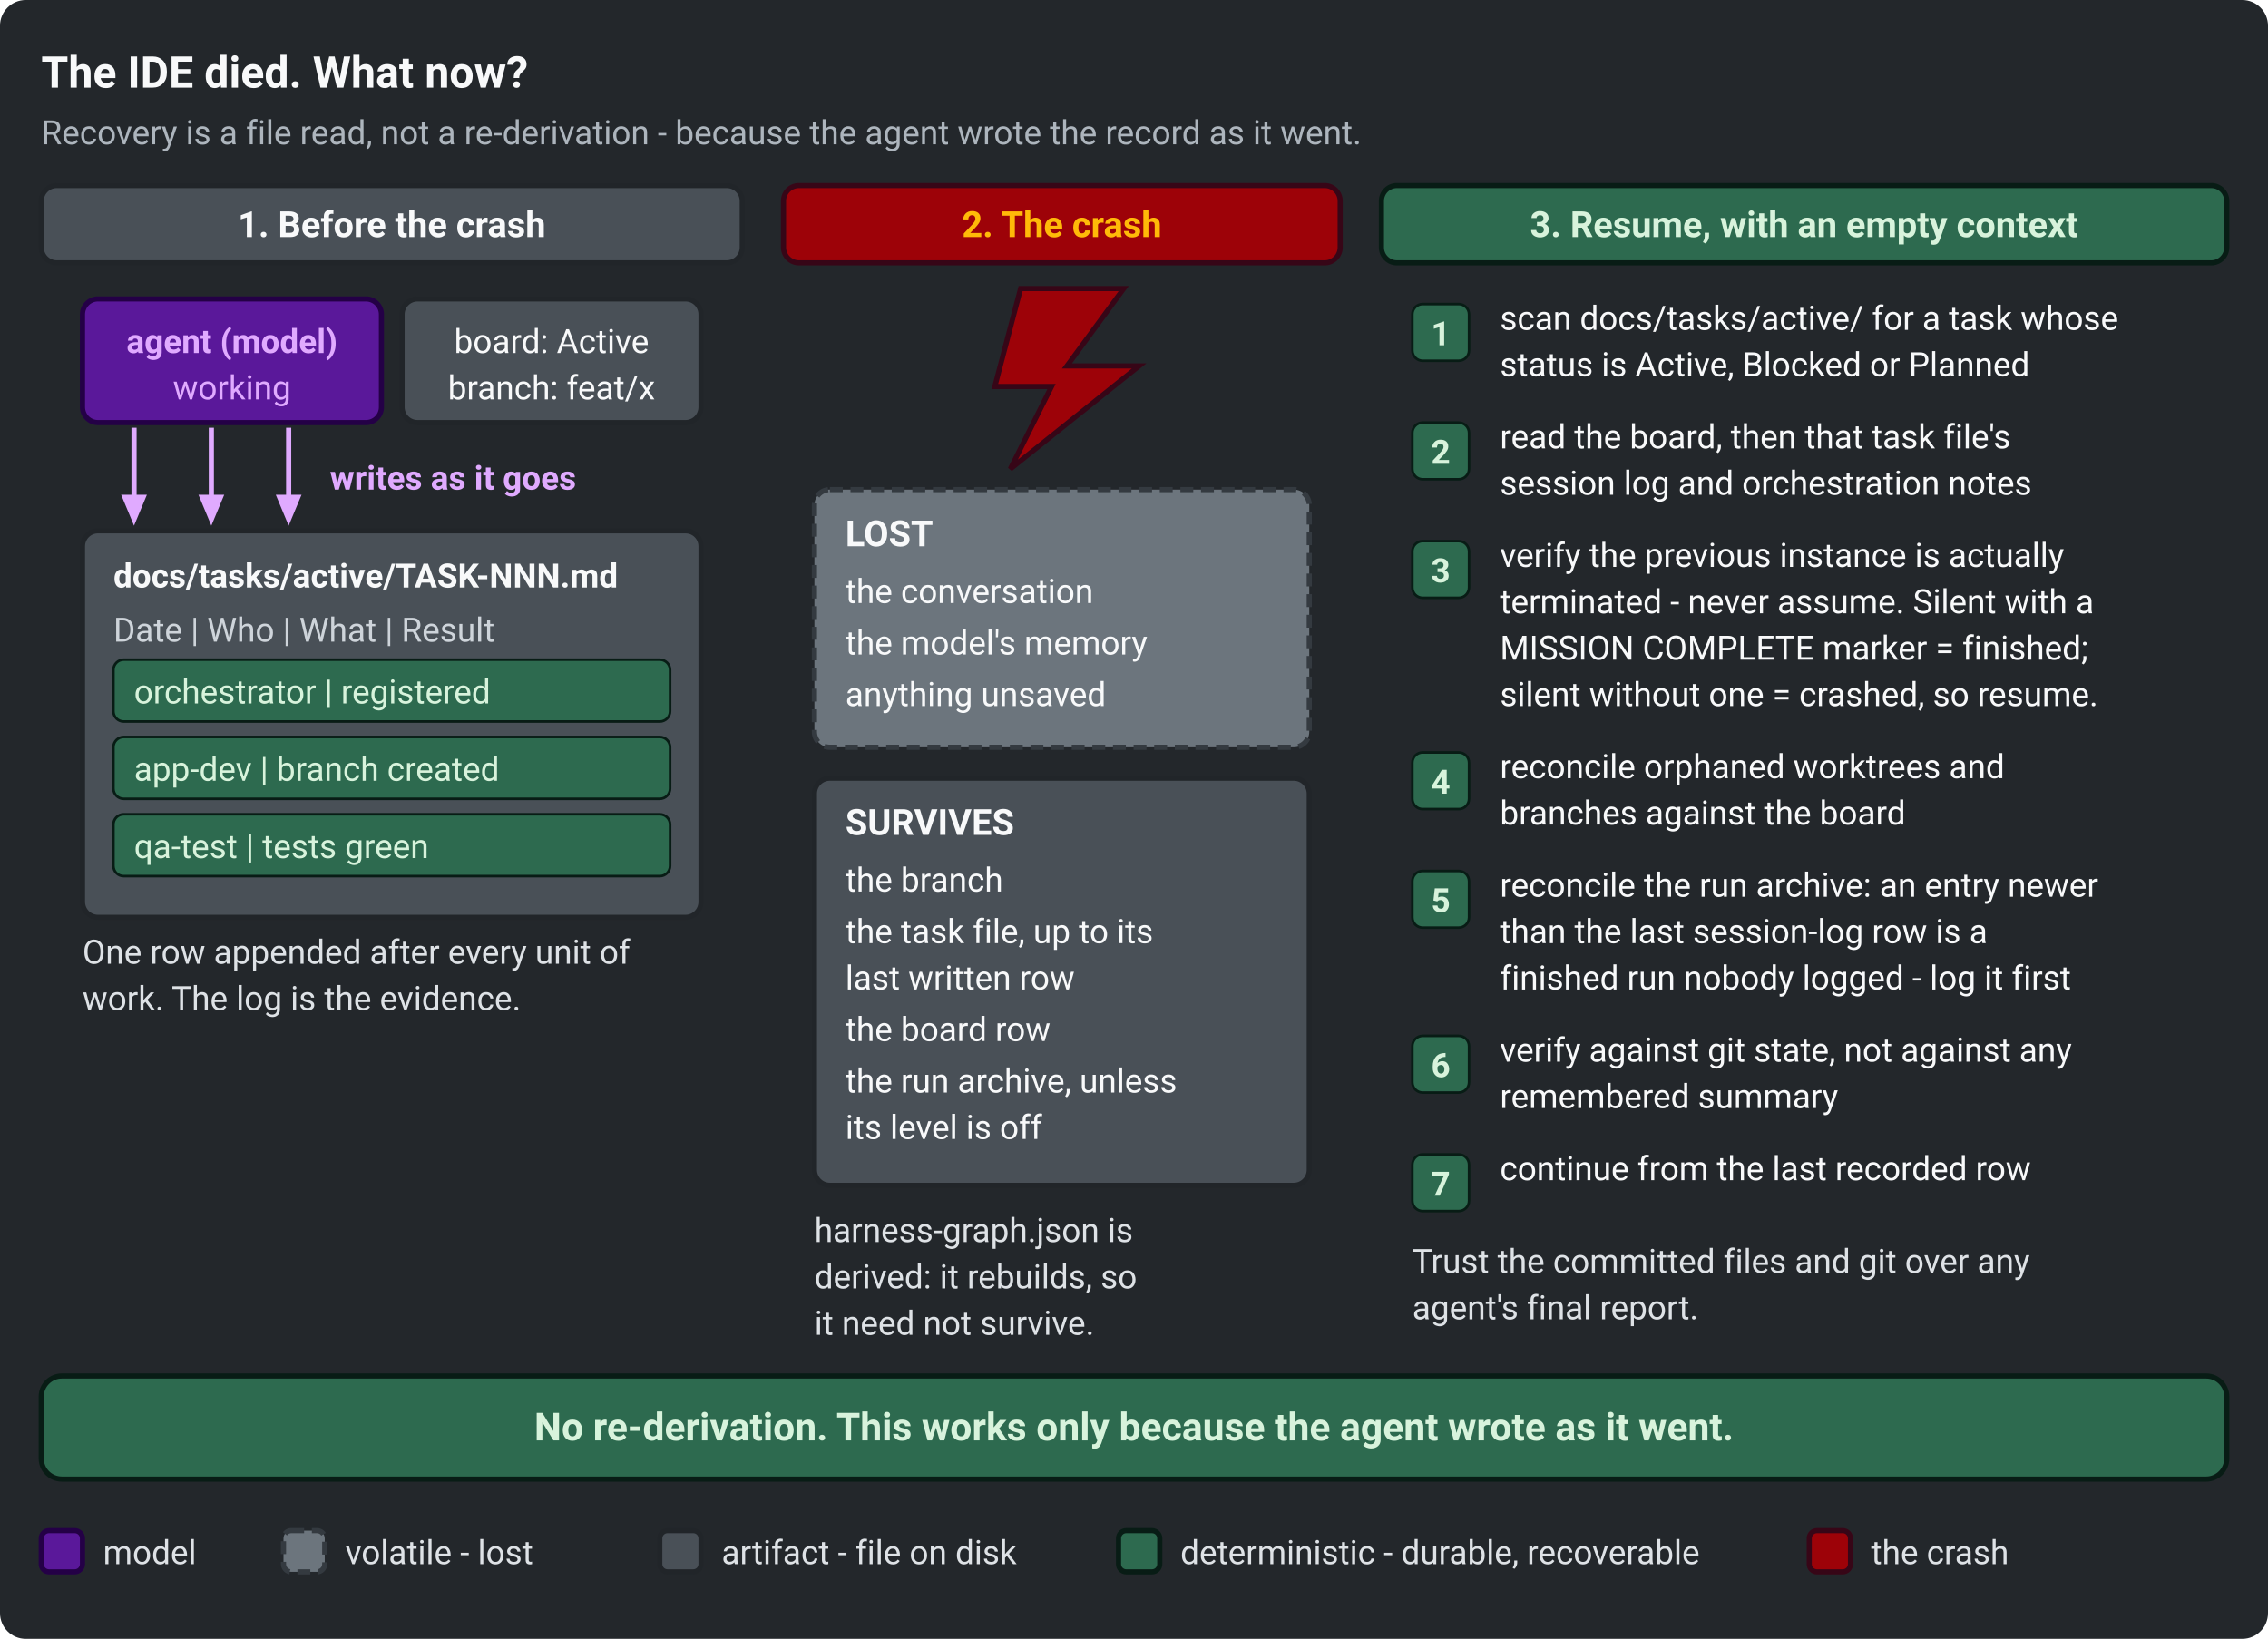
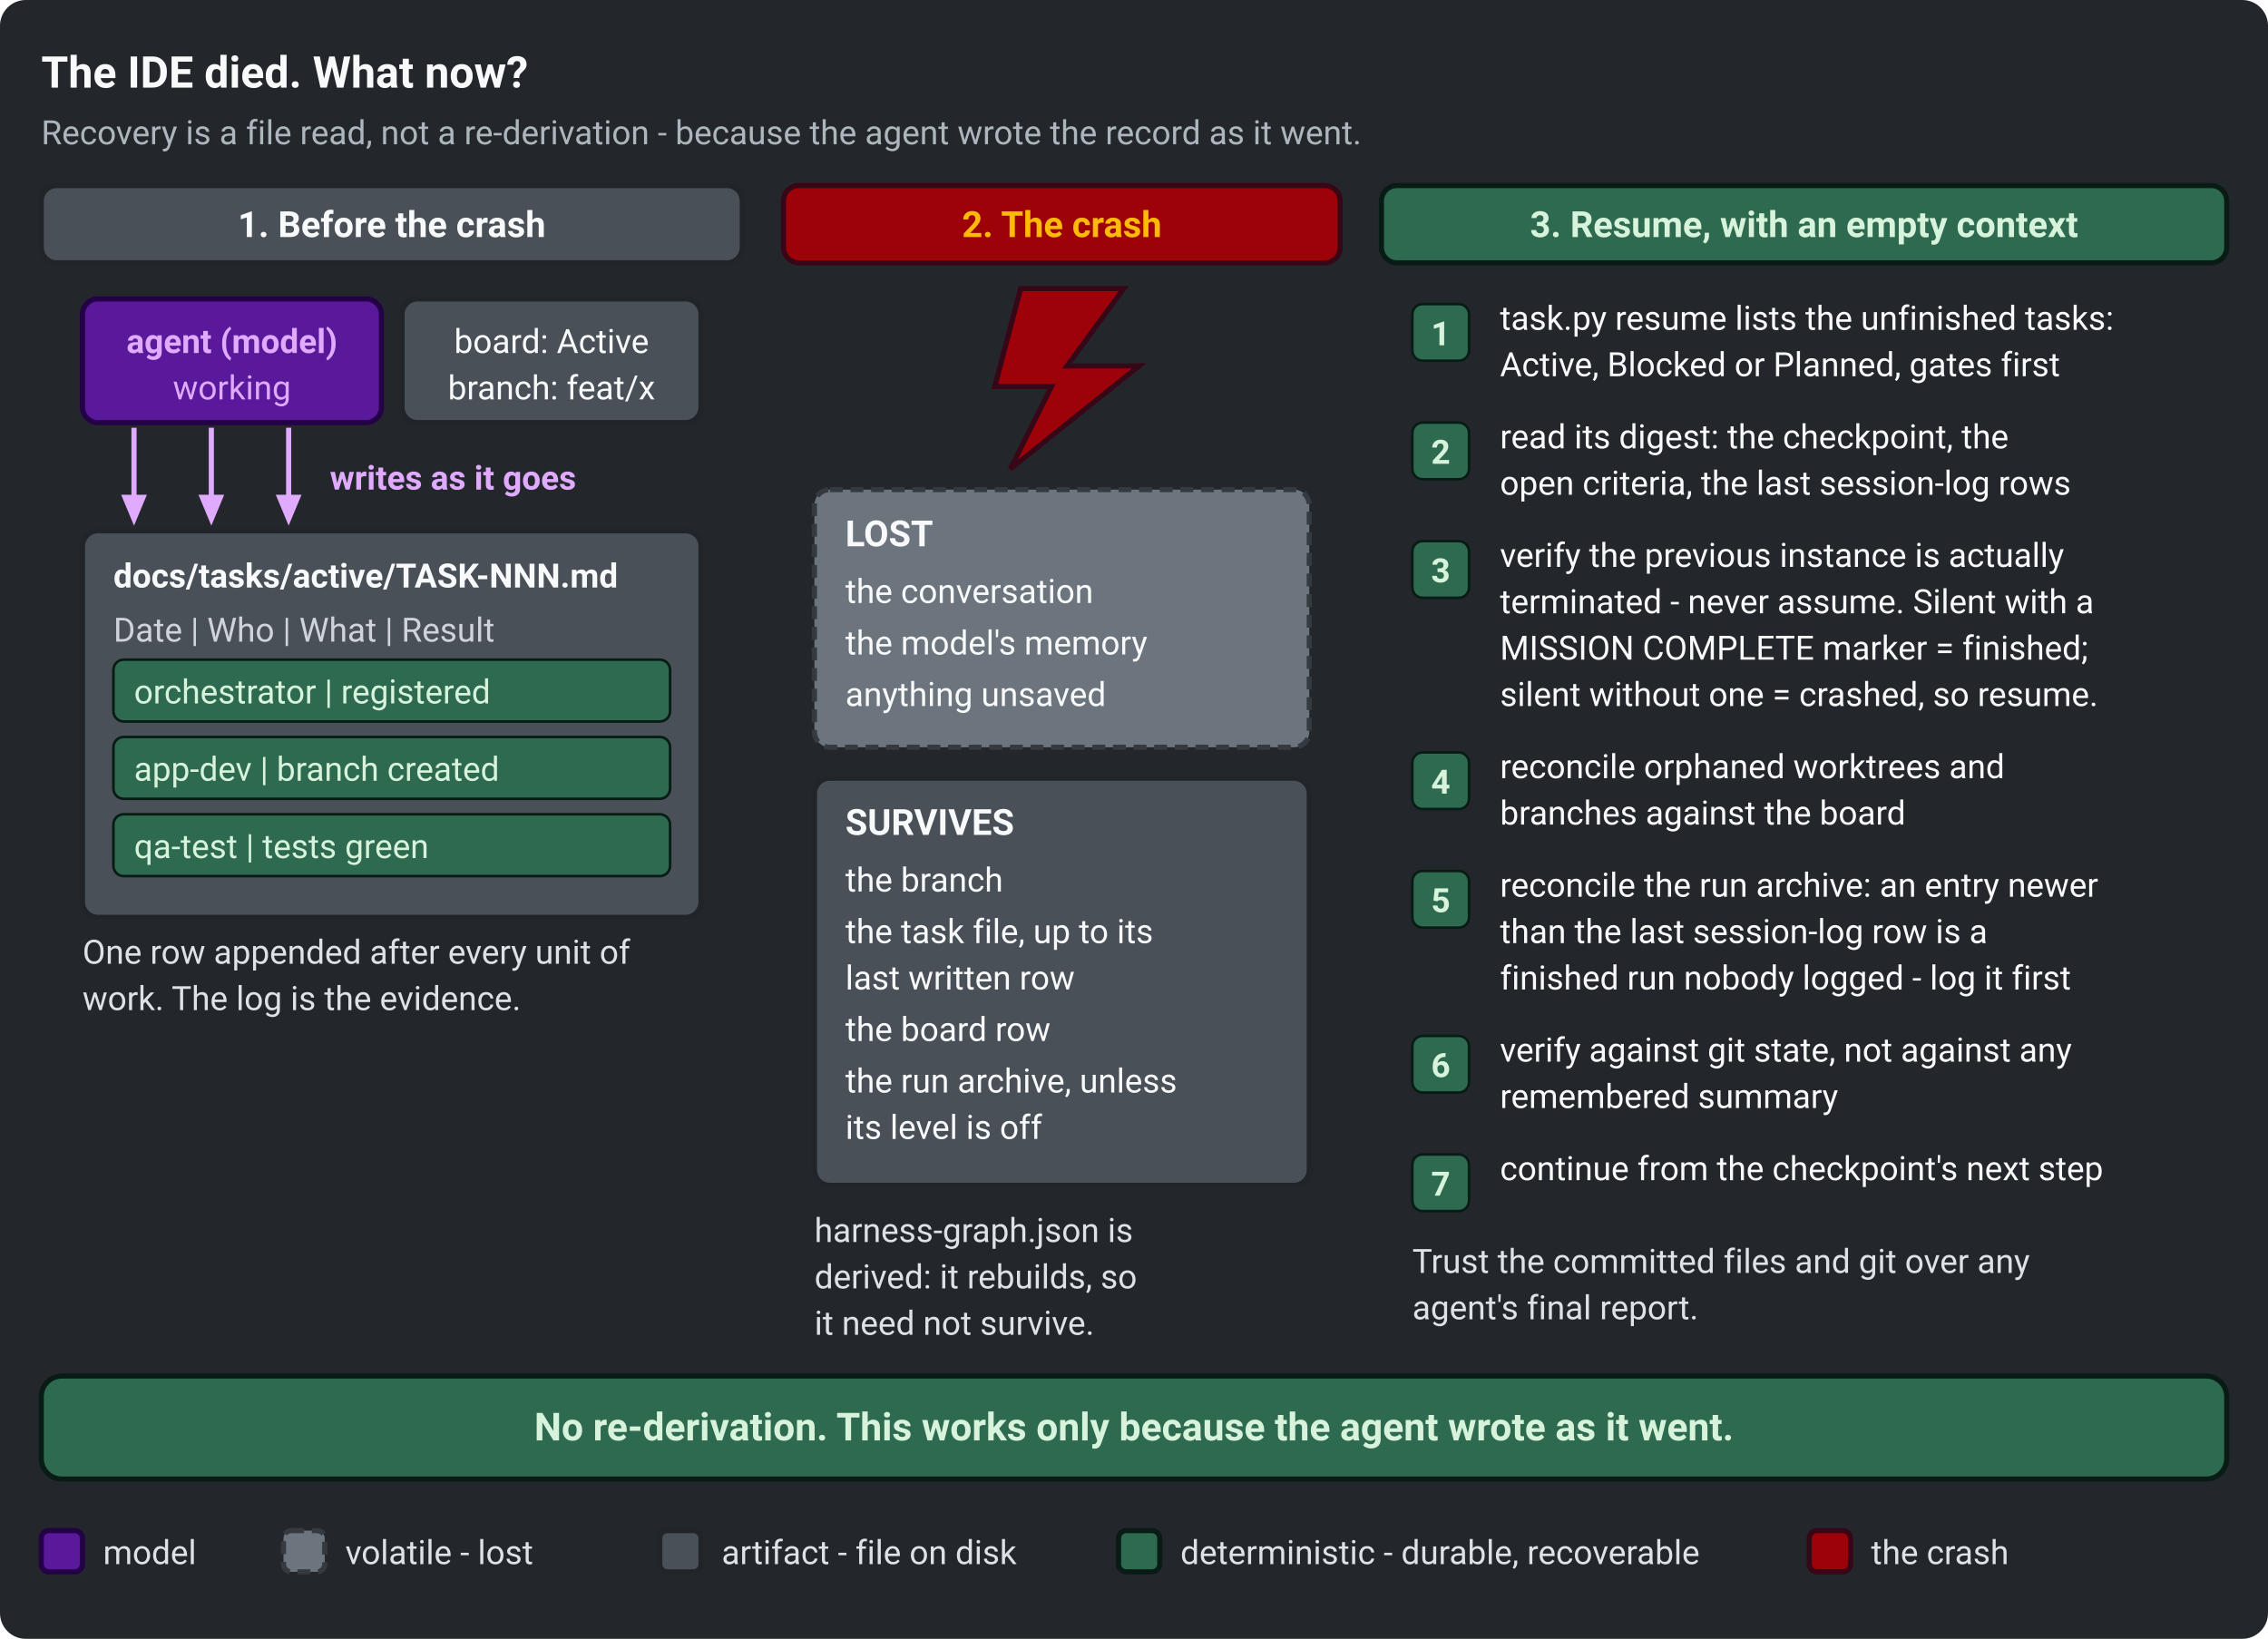
<svg xmlns="http://www.w3.org/2000/svg" width="880" height="636" viewBox="0 0 880 636" role="img" aria-labelledby="cr-title cr-desc" font-family="ui-sans-serif, system-ui, -apple-system, Segoe UI, Roboto, sans-serif">
  <rect x="0" y="0" width="880" height="636" rx="10" fill="#23272B" />
  <text x="16" y="34" font-size="17" font-weight="700" fill="#F8F9FA">The IDE died. What now?</text>
  <text x="16" y="56" font-size="13" fill="#ADB5BD">Recovery is a file read, not a re-derivation - because the agent wrote the record as it went.</text>
  <rect x="16" y="72" width="272" height="30" rx="6" fill="#495057" stroke="#212529" stroke-width="2" />
  <text x="152" y="92" font-size="14" font-weight="700" fill="#F8F9FA" text-anchor="middle">1. Before the crash</text>
  <rect x="32" y="116" width="116" height="48" rx="6" fill="#5A189A" stroke="#240046" stroke-width="2" />
  <text x="90" y="137" font-size="13" font-weight="700" fill="#E0AAFF" text-anchor="middle">agent (model)</text>
  <text x="90" y="155" font-size="13" fill="#E0AAFF" text-anchor="middle">working</text>
  <rect x="156" y="116" width="116" height="48" rx="6" fill="#495057" stroke="#212529" stroke-width="2" />
  <text x="214" y="137" font-size="13" fill="#F8F9FA" text-anchor="middle">board: Active</text>
  <text x="214" y="155" font-size="13" fill="#F8F9FA" text-anchor="middle">branch: feat/x</text>
  <line x1="52" y1="166" x2="52" y2="196" stroke="#E0AAFF" stroke-width="2" />
  <polygon points="52,204 47,192 57,192" fill="#E0AAFF" />
  <line x1="82" y1="166" x2="82" y2="196" stroke="#E0AAFF" stroke-width="2" />
  <polygon points="82,204 77,192 87,192" fill="#E0AAFF" />
  <line x1="112" y1="166" x2="112" y2="196" stroke="#E0AAFF" stroke-width="2" />
  <polygon points="112,204 107,192 117,192" fill="#E0AAFF" />
  <text x="128" y="190" font-size="13" font-weight="700" fill="#E0AAFF">writes as it goes</text>
  <rect x="32" y="206" width="240" height="150" rx="6" fill="#495057" stroke="#212529" stroke-width="2" />
  <text x="44" y="228" font-size="13" font-weight="700" fill="#F8F9FA">docs/tasks/active/TASK-NNN.md</text>
  <text x="44" y="249" font-size="13" fill="#CED4DA">Date | Who | What | Result</text>
  <rect x="44" y="256" width="216" height="24" rx="4" fill="#2D6A4F" stroke="#081C15" stroke-width="1" />
  <text x="52" y="273" font-size="13" fill="#D8F3DC">orchestrator | registered</text>
  <rect x="44" y="286" width="216" height="24" rx="4" fill="#2D6A4F" stroke="#081C15" stroke-width="1" />
  <text x="52" y="303" font-size="13" fill="#D8F3DC">app-dev | branch created</text>
  <rect x="44" y="316" width="216" height="24" rx="4" fill="#2D6A4F" stroke="#081C15" stroke-width="1" />
  <text x="52" y="333" font-size="13" fill="#D8F3DC">qa-test | tests green</text>
  <text x="32" y="374" font-size="13" fill="#DEE2E6">One row appended after every unit of</text>
  <text x="32" y="392" font-size="13" fill="#DEE2E6">work. The log is the evidence.</text>
  <rect x="304" y="72" width="216" height="30" rx="6" fill="#9D0208" stroke="#370617" stroke-width="2" />
  <text x="412" y="92" font-size="14" font-weight="700" fill="#FFBA08" text-anchor="middle">2. The crash</text>
  <polygon points="396,112 436,112 414,142 442,142 392,182 408,150 386,150" fill="#9D0208" stroke="#370617" stroke-width="2" />
  <rect x="316" y="190" width="192" height="100" rx="6" fill="#6C757D" stroke="#343A40" stroke-width="2" stroke-dasharray="5 3" />
  <text x="328" y="212" font-size="14" font-weight="700" fill="#F8F9FA">LOST</text>
  <text x="328" y="234" font-size="13" fill="#F8F9FA">the conversation</text>
  <text x="328" y="254" font-size="13" fill="#F8F9FA">the model's memory</text>
  <text x="328" y="274" font-size="13" fill="#F8F9FA">anything unsaved</text>
  <rect x="316" y="302" width="192" height="158" rx="6" fill="#495057" stroke="#212529" stroke-width="2" />
  <text x="328" y="324" font-size="14" font-weight="700" fill="#F8F9FA">SURVIVES</text>
  <text x="328" y="346" font-size="13" fill="#F8F9FA">the branch</text>
  <text x="328" y="366" font-size="13" fill="#F8F9FA">the task file, up to its</text>
  <text x="328" y="384" font-size="13" fill="#F8F9FA">last written row</text>
  <text x="328" y="404" font-size="13" fill="#F8F9FA">the board row</text>
  <text x="328" y="424" font-size="13" fill="#F8F9FA">the run archive, unless</text>
  <text x="328" y="442" font-size="13" fill="#F8F9FA">its level is off</text>
  <text x="316" y="482" font-size="13" fill="#DEE2E6">harness-graph.json is</text>
  <text x="316" y="500" font-size="13" fill="#DEE2E6">derived: it rebuilds, so</text>
  <text x="316" y="518" font-size="13" fill="#DEE2E6">it need not survive.</text>
  <rect x="536" y="72" width="328" height="30" rx="6" fill="#2D6A4F" stroke="#081C15" stroke-width="2" />
  <text x="700" y="92" font-size="14" font-weight="700" fill="#D8F3DC" text-anchor="middle">3. Resume, with an empty context</text>
  <rect x="548" y="118" width="22" height="22" rx="4" fill="#2D6A4F" stroke="#081C15" stroke-width="1" />
  <text x="559" y="134" font-size="13" font-weight="700" fill="#D8F3DC" text-anchor="middle">1</text>
-   <text x="582" y="128" font-size="13" fill="#F8F9FA">scan docs/tasks/active/ for a task whose</text>
-   <text x="582" y="146" font-size="13" fill="#F8F9FA">status is Active, Blocked or Planned</text>
+   <text x="582" y="128" font-size="13" fill="#F8F9FA">task.py resume lists the unfinished tasks:</text>
+   <text x="582" y="146" font-size="13" fill="#F8F9FA">Active, Blocked or Planned, gates first</text>
  <rect x="548" y="164" width="22" height="22" rx="4" fill="#2D6A4F" stroke="#081C15" stroke-width="1" />
  <text x="559" y="180" font-size="13" font-weight="700" fill="#D8F3DC" text-anchor="middle">2</text>
-   <text x="582" y="174" font-size="13" fill="#F8F9FA">read the board, then that task file's</text>
-   <text x="582" y="192" font-size="13" fill="#F8F9FA">session log and orchestration notes</text>
+   <text x="582" y="174" font-size="13" fill="#F8F9FA">read its digest: the checkpoint, the</text>
+   <text x="582" y="192" font-size="13" fill="#F8F9FA">open criteria, the last session-log rows</text>
  <rect x="548" y="210" width="22" height="22" rx="4" fill="#2D6A4F" stroke="#081C15" stroke-width="1" />
  <text x="559" y="226" font-size="13" font-weight="700" fill="#D8F3DC" text-anchor="middle">3</text>
  <text x="582" y="220" font-size="13" fill="#F8F9FA">verify the previous instance is actually</text>
  <text x="582" y="238" font-size="13" fill="#F8F9FA">terminated - never assume. Silent with a</text>
  <text x="582" y="256" font-size="13" fill="#F8F9FA">MISSION COMPLETE marker = finished;</text>
  <text x="582" y="274" font-size="13" fill="#F8F9FA">silent without one = crashed, so resume.</text>
  <rect x="548" y="292" width="22" height="22" rx="4" fill="#2D6A4F" stroke="#081C15" stroke-width="1" />
  <text x="559" y="308" font-size="13" font-weight="700" fill="#D8F3DC" text-anchor="middle">4</text>
  <text x="582" y="302" font-size="13" fill="#F8F9FA">reconcile orphaned worktrees and</text>
  <text x="582" y="320" font-size="13" fill="#F8F9FA">branches against the board</text>
  <rect x="548" y="338" width="22" height="22" rx="4" fill="#2D6A4F" stroke="#081C15" stroke-width="1" />
  <text x="559" y="354" font-size="13" font-weight="700" fill="#D8F3DC" text-anchor="middle">5</text>
  <text x="582" y="348" font-size="13" fill="#F8F9FA">reconcile the run archive: an entry newer</text>
  <text x="582" y="366" font-size="13" fill="#F8F9FA">than the last session-log row is a</text>
  <text x="582" y="384" font-size="13" fill="#F8F9FA">finished run nobody logged - log it first</text>
  <rect x="548" y="402" width="22" height="22" rx="4" fill="#2D6A4F" stroke="#081C15" stroke-width="1" />
  <text x="559" y="418" font-size="13" font-weight="700" fill="#D8F3DC" text-anchor="middle">6</text>
  <text x="582" y="412" font-size="13" fill="#F8F9FA">verify against git state, not against any</text>
  <text x="582" y="430" font-size="13" fill="#F8F9FA">remembered summary</text>
  <rect x="548" y="448" width="22" height="22" rx="4" fill="#2D6A4F" stroke="#081C15" stroke-width="1" />
  <text x="559" y="464" font-size="13" font-weight="700" fill="#D8F3DC" text-anchor="middle">7</text>
-   <text x="582" y="458" font-size="13" fill="#F8F9FA">continue from the last recorded row</text>
+   <text x="582" y="458" font-size="13" fill="#F8F9FA">continue from the checkpoint's next step</text>
  <text x="548" y="494" font-size="13" fill="#DEE2E6">Trust the committed files and git over any</text>
  <text x="548" y="512" font-size="13" fill="#DEE2E6">agent's final report.</text>
  <rect x="16" y="534" width="848" height="40" rx="8" fill="#2D6A4F" stroke="#081C15" stroke-width="2" />
  <text x="440" y="559" font-size="15" font-weight="700" fill="#D8F3DC" text-anchor="middle">No re-derivation. This works only because the agent wrote as it went.</text>
  <rect x="16" y="594" width="16" height="16" rx="3" fill="#5A189A" stroke="#240046" stroke-width="2" />
  <text x="40" y="607" font-size="13" fill="#DEE2E6">model</text>
  <rect x="110" y="594" width="16" height="16" rx="3" fill="#6C757D" stroke="#343A40" stroke-width="2" stroke-dasharray="5 3" />
  <text x="134" y="607" font-size="13" fill="#DEE2E6">volatile - lost</text>
  <rect x="256" y="594" width="16" height="16" rx="3" fill="#495057" stroke="#212529" stroke-width="2" />
  <text x="280" y="607" font-size="13" fill="#DEE2E6">artifact - file on disk</text>
  <rect x="434" y="594" width="16" height="16" rx="3" fill="#2D6A4F" stroke="#081C15" stroke-width="2" />
  <text x="458" y="607" font-size="13" fill="#DEE2E6">deterministic - durable, recoverable</text>
  <rect x="702" y="594" width="16" height="16" rx="3" fill="#9D0208" stroke="#370617" stroke-width="2" />
  <text x="726" y="607" font-size="13" fill="#DEE2E6">the crash</text>
</svg>
